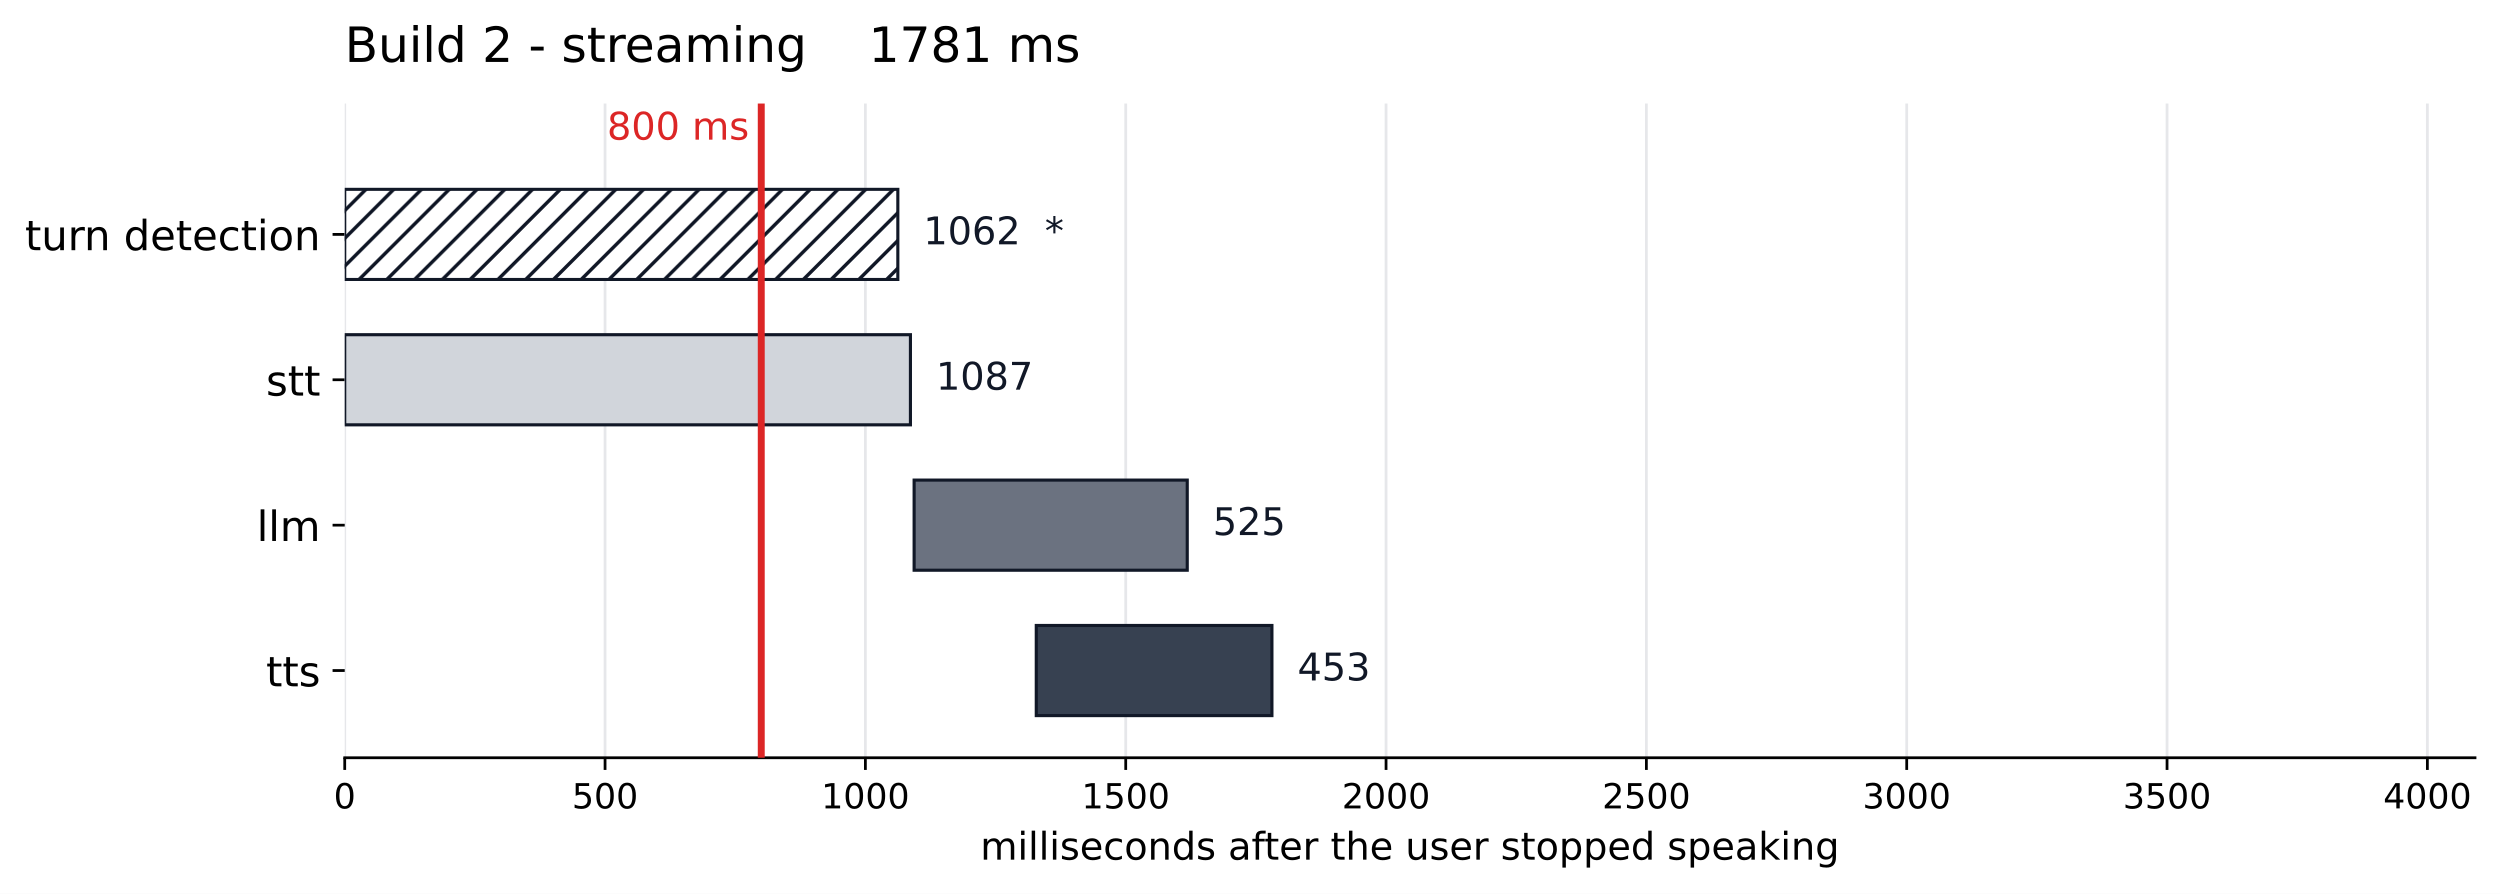
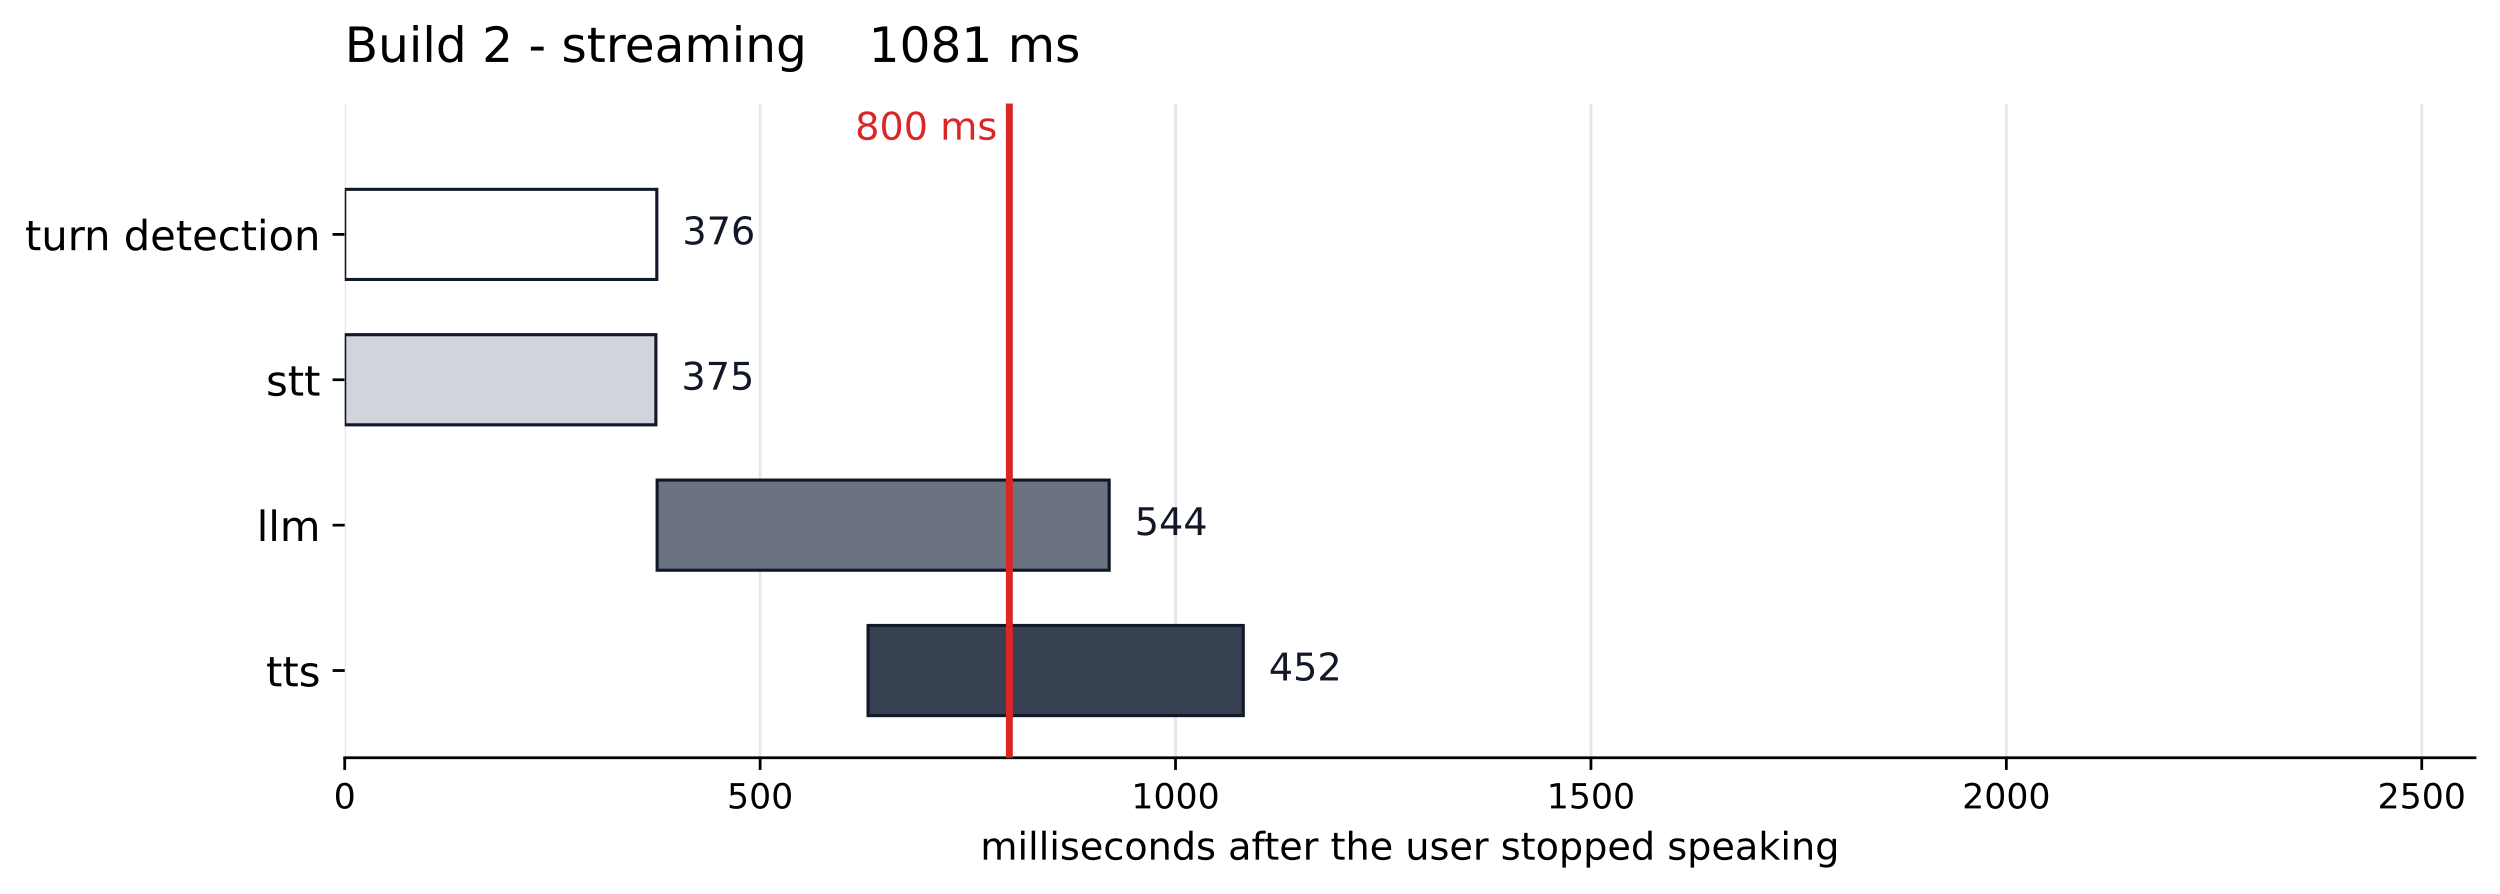
<svg xmlns="http://www.w3.org/2000/svg" xmlns:xlink="http://www.w3.org/1999/xlink" width="720.325pt" height="257.535pt" viewBox="0 0 720.325 257.535" version="1.1">
  <defs>
    <style type="text/css">*{stroke-linejoin: round; stroke-linecap: butt}</style>
  </defs>
  <g id="figure_1">
    <g id="patch_1">
      <path d="M 0 257.535  L 720.325 257.535  L 720.325 -0  L 0 -0  z " style="fill: #ffffff" />
    </g>
    <g id="axes_1">
      <g id="patch_2">
        <path d="M 99.325 218.334  L 713.125 218.334  L 713.125 29.838  L 99.325 29.838  z " style="fill: #ffffff" />
      </g>
      <g id="matplotlib.axis_1">
        <g id="xtick_1">
          <g id="line2d_1">
-             <path d="M 99.325 218.334  L 99.325 29.838  " clip-path="url(#p9b955d3e22)" style="fill: none; stroke: #9ca3af; stroke-opacity: 0.25; stroke-width: 0.8; stroke-linecap: square" />
+             <path d="M 99.325 218.334  L 99.325 29.838  " clip-path="url(#p9d79471463)" style="fill: none; stroke: #9ca3af; stroke-opacity: 0.25; stroke-width: 0.8; stroke-linecap: square" />
          </g>
          <g id="line2d_2">
            <defs>
-               <path id="m40113428d3" d="M 0 0  L 0 3.5  " style="stroke: #000000; stroke-width: 0.8" />
+               <path id="m41232833a5" d="M 0 0  L 0 3.5  " style="stroke: #000000; stroke-width: 0.8" />
            </defs>
            <g>
-               <use xlink:href="#m40113428d3" x="99.325" y="218.334" style="stroke: #000000; stroke-width: 0.8" />
+               <use xlink:href="#m41232833a5" x="99.325" y="218.334" style="stroke: #000000; stroke-width: 0.8" />
            </g>
          </g>
          <g id="text_1">
            <g transform="translate(96.14375 232.9315) scale(0.1 -0.1)">
              <defs>
                <path id="DejaVuSans-13" d="M 2034 4250  Q 1547 4250 1301 3770  Q 1056 3291 1056 2328  Q 1056 1369 1301 889  Q 1547 409 2034 409  Q 2525 409 2770 889  Q 3016 1369 3016 2328  Q 3016 3291 2770 3770  Q 2525 4250 2034 4250  z M 2034 4750  Q 2819 4750 3233 4129  Q 3647 3509 3647 2328  Q 3647 1150 3233 529  Q 2819 -91 2034 -91  Q 1250 -91 836 529  Q 422 1150 422 2328  Q 422 3509 836 4129  Q 1250 4750 2034 4750  z " transform="scale(0.015625)" />
              </defs>
              <use xlink:href="#DejaVuSans-13" />
            </g>
          </g>
        </g>
        <g id="xtick_2">
          <g id="line2d_3">
-             <path d="M 174.334 218.334  L 174.334 29.838  " clip-path="url(#p9b955d3e22)" style="fill: none; stroke: #9ca3af; stroke-opacity: 0.25; stroke-width: 0.8; stroke-linecap: square" />
+             <path d="M 219.016 218.334  L 219.016 29.838  " clip-path="url(#p9d79471463)" style="fill: none; stroke: #9ca3af; stroke-opacity: 0.25; stroke-width: 0.8; stroke-linecap: square" />
          </g>
          <g id="line2d_4">
            <g>
-               <use xlink:href="#m40113428d3" x="174.334" y="218.334" style="stroke: #000000; stroke-width: 0.8" />
+               <use xlink:href="#m41232833a5" x="219.016" y="218.334" style="stroke: #000000; stroke-width: 0.8" />
            </g>
          </g>
          <g id="text_2">
-             <g transform="translate(164.7906 232.9315) scale(0.1 -0.1)">
+             <g transform="translate(209.472 232.9315) scale(0.1 -0.1)">
              <defs>
                <path id="DejaVuSans-18" d="M 691 4666  L 3169 4666  L 3169 4134  L 1269 4134  L 1269 2991  Q 1406 3038 1543 3061  Q 1681 3084 1819 3084  Q 2600 3084 3056 2656  Q 3513 2228 3513 1497  Q 3513 744 3044 326  Q 2575 -91 1722 -91  Q 1428 -91 1123 -41  Q 819 9 494 109  L 494 744  Q 775 591 1075 516  Q 1375 441 1709 441  Q 2250 441 2565 725  Q 2881 1009 2881 1497  Q 2881 1984 2565 2268  Q 2250 2553 1709 2553  Q 1456 2553 1204 2497  Q 953 2441 691 2322  L 691 4666  z " transform="scale(0.015625)" />
              </defs>
              <use xlink:href="#DejaVuSans-18" />
              <use xlink:href="#DejaVuSans-13" transform="translate(63.625 0)" />
              <use xlink:href="#DejaVuSans-13" transform="translate(127.25 0)" />
            </g>
          </g>
        </g>
        <g id="xtick_3">
          <g id="line2d_5">
-             <path d="M 249.344 218.334  L 249.344 29.838  " clip-path="url(#p9b955d3e22)" style="fill: none; stroke: #9ca3af; stroke-opacity: 0.25; stroke-width: 0.8; stroke-linecap: square" />
+             <path d="M 338.706 218.334  L 338.706 29.838  " clip-path="url(#p9d79471463)" style="fill: none; stroke: #9ca3af; stroke-opacity: 0.25; stroke-width: 0.8; stroke-linecap: square" />
          </g>
          <g id="line2d_6">
            <g>
-               <use xlink:href="#m40113428d3" x="249.344" y="218.334" style="stroke: #000000; stroke-width: 0.8" />
+               <use xlink:href="#m41232833a5" x="338.706" y="218.334" style="stroke: #000000; stroke-width: 0.8" />
            </g>
          </g>
          <g id="text_3">
-             <g transform="translate(236.6186 232.9315) scale(0.1 -0.1)">
+             <g transform="translate(325.9815 232.9315) scale(0.1 -0.1)">
              <defs>
                <path id="DejaVuSans-14" d="M 794 531  L 1825 531  L 1825 4091  L 703 3866  L 703 4441  L 1819 4666  L 2450 4666  L 2450 531  L 3481 531  L 3481 0  L 794 0  L 794 531  z " transform="scale(0.015625)" />
              </defs>
              <use xlink:href="#DejaVuSans-14" />
              <use xlink:href="#DejaVuSans-13" transform="translate(63.625 0)" />
              <use xlink:href="#DejaVuSans-13" transform="translate(127.25 0)" />
              <use xlink:href="#DejaVuSans-13" transform="translate(190.875 0)" />
            </g>
          </g>
        </g>
        <g id="xtick_4">
          <g id="line2d_7">
-             <path d="M 324.353 218.334  L 324.353 29.838  " clip-path="url(#p9b955d3e22)" style="fill: none; stroke: #9ca3af; stroke-opacity: 0.25; stroke-width: 0.8; stroke-linecap: square" />
+             <path d="M 458.397 218.334  L 458.397 29.838  " clip-path="url(#p9d79471463)" style="fill: none; stroke: #9ca3af; stroke-opacity: 0.25; stroke-width: 0.8; stroke-linecap: square" />
          </g>
          <g id="line2d_8">
            <g>
-               <use xlink:href="#m40113428d3" x="324.353" y="218.334" style="stroke: #000000; stroke-width: 0.8" />
+               <use xlink:href="#m41232833a5" x="458.397" y="218.334" style="stroke: #000000; stroke-width: 0.8" />
            </g>
          </g>
          <g id="text_4">
-             <g transform="translate(311.628 232.9315) scale(0.1 -0.1)">
+             <g transform="translate(445.6722 232.9315) scale(0.1 -0.1)">
              <use xlink:href="#DejaVuSans-14" />
              <use xlink:href="#DejaVuSans-18" transform="translate(63.625 0)" />
              <use xlink:href="#DejaVuSans-13" transform="translate(127.25 0)" />
              <use xlink:href="#DejaVuSans-13" transform="translate(190.875 0)" />
            </g>
          </g>
        </g>
        <g id="xtick_5">
          <g id="line2d_9">
-             <path d="M 399.362 218.334  L 399.362 29.838  " clip-path="url(#p9b955d3e22)" style="fill: none; stroke: #9ca3af; stroke-opacity: 0.25; stroke-width: 0.8; stroke-linecap: square" />
+             <path d="M 578.088 218.334  L 578.088 29.838  " clip-path="url(#p9d79471463)" style="fill: none; stroke: #9ca3af; stroke-opacity: 0.25; stroke-width: 0.8; stroke-linecap: square" />
          </g>
          <g id="line2d_10">
            <g>
-               <use xlink:href="#m40113428d3" x="399.362" y="218.334" style="stroke: #000000; stroke-width: 0.8" />
+               <use xlink:href="#m41232833a5" x="578.088" y="218.334" style="stroke: #000000; stroke-width: 0.8" />
            </g>
          </g>
          <g id="text_5">
-             <g transform="translate(386.6373 232.9315) scale(0.1 -0.1)">
+             <g transform="translate(565.3629 232.9315) scale(0.1 -0.1)">
              <defs>
                <path id="DejaVuSans-15" d="M 1228 531  L 3431 531  L 3431 0  L 469 0  L 469 531  Q 828 903 1448 1529  Q 2069 2156 2228 2338  Q 2531 2678 2651 2914  Q 2772 3150 2772 3378  Q 2772 3750 2511 3984  Q 2250 4219 1831 4219  Q 1534 4219 1204 4116  Q 875 4013 500 3803  L 500 4441  Q 881 4594 1212 4672  Q 1544 4750 1819 4750  Q 2544 4750 2975 4387  Q 3406 4025 3406 3419  Q 3406 3131 3298 2873  Q 3191 2616 2906 2266  Q 2828 2175 2409 1742  Q 1991 1309 1228 531  z " transform="scale(0.015625)" />
              </defs>
              <use xlink:href="#DejaVuSans-15" />
              <use xlink:href="#DejaVuSans-13" transform="translate(63.625 0)" />
              <use xlink:href="#DejaVuSans-13" transform="translate(127.25 0)" />
              <use xlink:href="#DejaVuSans-13" transform="translate(190.875 0)" />
            </g>
          </g>
        </g>
        <g id="xtick_6">
          <g id="line2d_11">
-             <path d="M 474.372 218.334  L 474.372 29.838  " clip-path="url(#p9b955d3e22)" style="fill: none; stroke: #9ca3af; stroke-opacity: 0.25; stroke-width: 0.8; stroke-linecap: square" />
+             <path d="M 697.779 218.334  L 697.779 29.838  " clip-path="url(#p9d79471463)" style="fill: none; stroke: #9ca3af; stroke-opacity: 0.25; stroke-width: 0.8; stroke-linecap: square" />
          </g>
          <g id="line2d_12">
            <g>
-               <use xlink:href="#m40113428d3" x="474.372" y="218.334" style="stroke: #000000; stroke-width: 0.8" />
+               <use xlink:href="#m41232833a5" x="697.779" y="218.334" style="stroke: #000000; stroke-width: 0.8" />
            </g>
          </g>
          <g id="text_6">
-             <g transform="translate(461.6466 232.9315) scale(0.1 -0.1)">
+             <g transform="translate(685.0536 232.9315) scale(0.1 -0.1)">
              <use xlink:href="#DejaVuSans-15" />
              <use xlink:href="#DejaVuSans-18" transform="translate(63.625 0)" />
              <use xlink:href="#DejaVuSans-13" transform="translate(127.25 0)" />
              <use xlink:href="#DejaVuSans-13" transform="translate(190.875 0)" />
            </g>
          </g>
        </g>
-         <g id="xtick_7">
-           <g id="line2d_13">
-             <path d="M 549.381 218.334  L 549.381 29.838  " clip-path="url(#p9b955d3e22)" style="fill: none; stroke: #9ca3af; stroke-opacity: 0.25; stroke-width: 0.8; stroke-linecap: square" />
-           </g>
-           <g id="line2d_14">
-             <g>
-               <use xlink:href="#m40113428d3" x="549.381" y="218.334" style="stroke: #000000; stroke-width: 0.8" />
-             </g>
-           </g>
-           <g id="text_7">
-             <g transform="translate(536.6559 232.9315) scale(0.1 -0.1)">
-               <defs>
-                 <path id="DejaVuSans-16" d="M 2597 2516  Q 3050 2419 3304 2112  Q 3559 1806 3559 1356  Q 3559 666 3084 287  Q 2609 -91 1734 -91  Q 1441 -91 1130 -33  Q 819 25 488 141  L 488 750  Q 750 597 1062 519  Q 1375 441 1716 441  Q 2309 441 2620 675  Q 2931 909 2931 1356  Q 2931 1769 2642 2001  Q 2353 2234 1838 2234  L 1294 2234  L 1294 2753  L 1863 2753  Q 2328 2753 2575 2939  Q 2822 3125 2822 3475  Q 2822 3834 2567 4026  Q 2313 4219 1838 4219  Q 1578 4219 1281 4162  Q 984 4106 628 3988  L 628 4550  Q 988 4650 1302 4700  Q 1616 4750 1894 4750  Q 2613 4750 3031 4423  Q 3450 4097 3450 3541  Q 3450 3153 3228 2886  Q 3006 2619 2597 2516  z " transform="scale(0.015625)" />
-               </defs>
-               <use xlink:href="#DejaVuSans-16" />
-               <use xlink:href="#DejaVuSans-13" transform="translate(63.625 0)" />
-               <use xlink:href="#DejaVuSans-13" transform="translate(127.25 0)" />
-               <use xlink:href="#DejaVuSans-13" transform="translate(190.875 0)" />
-             </g>
-           </g>
-         </g>
-         <g id="xtick_8">
-           <g id="line2d_15">
-             <path d="M 624.39 218.334  L 624.39 29.838  " clip-path="url(#p9b955d3e22)" style="fill: none; stroke: #9ca3af; stroke-opacity: 0.25; stroke-width: 0.8; stroke-linecap: square" />
-           </g>
-           <g id="line2d_16">
-             <g>
-               <use xlink:href="#m40113428d3" x="624.39" y="218.334" style="stroke: #000000; stroke-width: 0.8" />
-             </g>
-           </g>
-           <g id="text_8">
-             <g transform="translate(611.6653 232.9315) scale(0.1 -0.1)">
-               <use xlink:href="#DejaVuSans-16" />
-               <use xlink:href="#DejaVuSans-18" transform="translate(63.625 0)" />
-               <use xlink:href="#DejaVuSans-13" transform="translate(127.25 0)" />
-               <use xlink:href="#DejaVuSans-13" transform="translate(190.875 0)" />
-             </g>
-           </g>
-         </g>
-         <g id="xtick_9">
-           <g id="line2d_17">
-             <path d="M 699.4 218.334  L 699.4 29.838  " clip-path="url(#p9b955d3e22)" style="fill: none; stroke: #9ca3af; stroke-opacity: 0.25; stroke-width: 0.8; stroke-linecap: square" />
-           </g>
-           <g id="line2d_18">
-             <g>
-               <use xlink:href="#m40113428d3" x="699.4" y="218.334" style="stroke: #000000; stroke-width: 0.8" />
-             </g>
-           </g>
-           <g id="text_9">
-             <g transform="translate(686.6746 232.9315) scale(0.1 -0.1)">
-               <defs>
-                 <path id="DejaVuSans-17" d="M 2419 4116  L 825 1625  L 2419 1625  L 2419 4116  z M 2253 4666  L 3047 4666  L 3047 1625  L 3713 1625  L 3713 1100  L 3047 1100  L 3047 0  L 2419 0  L 2419 1100  L 313 1100  L 313 1709  L 2253 4666  z " transform="scale(0.015625)" />
-               </defs>
-               <use xlink:href="#DejaVuSans-17" />
-               <use xlink:href="#DejaVuSans-13" transform="translate(63.625 0)" />
-               <use xlink:href="#DejaVuSans-13" transform="translate(127.25 0)" />
-               <use xlink:href="#DejaVuSans-13" transform="translate(190.875 0)" />
-             </g>
-           </g>
-         </g>
-         <g id="text_10">
+         <g id="text_7">
          <g transform="translate(282.4535 247.6921) scale(0.11 -0.11)">
            <defs>
              <path id="DejaVuSans-50" d="M 3328 2828  Q 3544 3216 3844 3400  Q 4144 3584 4550 3584  Q 5097 3584 5394 3201  Q 5691 2819 5691 2113  L 5691 0  L 5113 0  L 5113 2094  Q 5113 2597 4934 2840  Q 4756 3084 4391 3084  Q 3944 3084 3684 2787  Q 3425 2491 3425 1978  L 3425 0  L 2847 0  L 2847 2094  Q 2847 2600 2669 2842  Q 2491 3084 2119 3084  Q 1678 3084 1418 2786  Q 1159 2488 1159 1978  L 1159 0  L 581 0  L 581 3500  L 1159 3500  L 1159 2956  Q 1356 3278 1631 3431  Q 1906 3584 2284 3584  Q 2666 3584 2933 3390  Q 3200 3197 3328 2828  z " transform="scale(0.015625)" />
              <path id="DejaVuSans-4c" d="M 603 3500  L 1178 3500  L 1178 0  L 603 0  L 603 3500  z M 603 4863  L 1178 4863  L 1178 4134  L 603 4134  L 603 4863  z " transform="scale(0.015625)" />
              <path id="DejaVuSans-4f" d="M 603 4863  L 1178 4863  L 1178 0  L 603 0  L 603 4863  z " transform="scale(0.015625)" />
              <path id="DejaVuSans-56" d="M 2834 3397  L 2834 2853  Q 2591 2978 2328 3040  Q 2066 3103 1784 3103  Q 1356 3103 1142 2972  Q 928 2841 928 2578  Q 928 2378 1081 2264  Q 1234 2150 1697 2047  L 1894 2003  Q 2506 1872 2764 1633  Q 3022 1394 3022 966  Q 3022 478 2636 193  Q 2250 -91 1575 -91  Q 1294 -91 989 -36  Q 684 19 347 128  L 347 722  Q 666 556 975 473  Q 1284 391 1588 391  Q 1994 391 2212 530  Q 2431 669 2431 922  Q 2431 1156 2273 1281  Q 2116 1406 1581 1522  L 1381 1569  Q 847 1681 609 1914  Q 372 2147 372 2553  Q 372 3047 722 3315  Q 1072 3584 1716 3584  Q 2034 3584 2315 3537  Q 2597 3491 2834 3397  z " transform="scale(0.015625)" />
              <path id="DejaVuSans-48" d="M 3597 1894  L 3597 1613  L 953 1613  Q 991 1019 1311 708  Q 1631 397 2203 397  Q 2534 397 2845 478  Q 3156 559 3463 722  L 3463 178  Q 3153 47 2828 -22  Q 2503 -91 2169 -91  Q 1331 -91 842 396  Q 353 884 353 1716  Q 353 2575 817 3079  Q 1281 3584 2069 3584  Q 2775 3584 3186 3129  Q 3597 2675 3597 1894  z M 3022 2063  Q 3016 2534 2758 2815  Q 2500 3097 2075 3097  Q 1594 3097 1305 2825  Q 1016 2553 972 2059  L 3022 2063  z " transform="scale(0.015625)" />
              <path id="DejaVuSans-46" d="M 3122 3366  L 3122 2828  Q 2878 2963 2633 3030  Q 2388 3097 2138 3097  Q 1578 3097 1268 2742  Q 959 2388 959 1747  Q 959 1106 1268 751  Q 1578 397 2138 397  Q 2388 397 2633 464  Q 2878 531 3122 666  L 3122 134  Q 2881 22 2623 -34  Q 2366 -91 2075 -91  Q 1284 -91 818 406  Q 353 903 353 1747  Q 353 2603 823 3093  Q 1294 3584 2113 3584  Q 2378 3584 2631 3529  Q 2884 3475 3122 3366  z " transform="scale(0.015625)" />
              <path id="DejaVuSans-52" d="M 1959 3097  Q 1497 3097 1228 2736  Q 959 2375 959 1747  Q 959 1119 1226 758  Q 1494 397 1959 397  Q 2419 397 2687 759  Q 2956 1122 2956 1747  Q 2956 2369 2687 2733  Q 2419 3097 1959 3097  z M 1959 3584  Q 2709 3584 3137 3096  Q 3566 2609 3566 1747  Q 3566 888 3137 398  Q 2709 -91 1959 -91  Q 1206 -91 779 398  Q 353 888 353 1747  Q 353 2609 779 3096  Q 1206 3584 1959 3584  z " transform="scale(0.015625)" />
              <path id="DejaVuSans-51" d="M 3513 2113  L 3513 0  L 2938 0  L 2938 2094  Q 2938 2591 2744 2837  Q 2550 3084 2163 3084  Q 1697 3084 1428 2787  Q 1159 2491 1159 1978  L 1159 0  L 581 0  L 581 3500  L 1159 3500  L 1159 2956  Q 1366 3272 1645 3428  Q 1925 3584 2291 3584  Q 2894 3584 3203 3211  Q 3513 2838 3513 2113  z " transform="scale(0.015625)" />
              <path id="DejaVuSans-47" d="M 2906 2969  L 2906 4863  L 3481 4863  L 3481 0  L 2906 0  L 2906 525  Q 2725 213 2448 61  Q 2172 -91 1784 -91  Q 1150 -91 751 415  Q 353 922 353 1747  Q 353 2572 751 3078  Q 1150 3584 1784 3584  Q 2172 3584 2448 3432  Q 2725 3281 2906 2969  z M 947 1747  Q 947 1113 1208 752  Q 1469 391 1925 391  Q 2381 391 2643 752  Q 2906 1113 2906 1747  Q 2906 2381 2643 2742  Q 2381 3103 1925 3103  Q 1469 3103 1208 2742  Q 947 2381 947 1747  z " transform="scale(0.015625)" />
              <path id="DejaVuSans-3" transform="scale(0.015625)" />
              <path id="DejaVuSans-44" d="M 2194 1759  Q 1497 1759 1228 1600  Q 959 1441 959 1056  Q 959 750 1161 570  Q 1363 391 1709 391  Q 2188 391 2477 730  Q 2766 1069 2766 1631  L 2766 1759  L 2194 1759  z M 3341 1997  L 3341 0  L 2766 0  L 2766 531  Q 2569 213 2275 61  Q 1981 -91 1556 -91  Q 1019 -91 701 211  Q 384 513 384 1019  Q 384 1609 779 1909  Q 1175 2209 1959 2209  L 2766 2209  L 2766 2266  Q 2766 2663 2505 2880  Q 2244 3097 1772 3097  Q 1472 3097 1187 3025  Q 903 2953 641 2809  L 641 3341  Q 956 3463 1253 3523  Q 1550 3584 1831 3584  Q 2591 3584 2966 3190  Q 3341 2797 3341 1997  z " transform="scale(0.015625)" />
              <path id="DejaVuSans-49" d="M 2375 4863  L 2375 4384  L 1825 4384  Q 1516 4384 1395 4259  Q 1275 4134 1275 3809  L 1275 3500  L 2222 3500  L 2222 3053  L 1275 3053  L 1275 0  L 697 0  L 697 3053  L 147 3053  L 147 3500  L 697 3500  L 697 3744  Q 697 4328 969 4595  Q 1241 4863 1831 4863  L 2375 4863  z " transform="scale(0.015625)" />
              <path id="DejaVuSans-57" d="M 1172 4494  L 1172 3500  L 2356 3500  L 2356 3053  L 1172 3053  L 1172 1153  Q 1172 725 1289 603  Q 1406 481 1766 481  L 2356 481  L 2356 0  L 1766 0  Q 1100 0 847 248  Q 594 497 594 1153  L 594 3053  L 172 3053  L 172 3500  L 594 3500  L 594 4494  L 1172 4494  z " transform="scale(0.015625)" />
              <path id="DejaVuSans-55" d="M 2631 2963  Q 2534 3019 2420 3045  Q 2306 3072 2169 3072  Q 1681 3072 1420 2755  Q 1159 2438 1159 1844  L 1159 0  L 581 0  L 581 3500  L 1159 3500  L 1159 2956  Q 1341 3275 1631 3429  Q 1922 3584 2338 3584  Q 2397 3584 2469 3576  Q 2541 3569 2628 3553  L 2631 2963  z " transform="scale(0.015625)" />
              <path id="DejaVuSans-4b" d="M 3513 2113  L 3513 0  L 2938 0  L 2938 2094  Q 2938 2591 2744 2837  Q 2550 3084 2163 3084  Q 1697 3084 1428 2787  Q 1159 2491 1159 1978  L 1159 0  L 581 0  L 581 4863  L 1159 4863  L 1159 2956  Q 1366 3272 1645 3428  Q 1925 3584 2291 3584  Q 2894 3584 3203 3211  Q 3513 2838 3513 2113  z " transform="scale(0.015625)" />
              <path id="DejaVuSans-58" d="M 544 1381  L 544 3500  L 1119 3500  L 1119 1403  Q 1119 906 1312 657  Q 1506 409 1894 409  Q 2359 409 2629 706  Q 2900 1003 2900 1516  L 2900 3500  L 3475 3500  L 3475 0  L 2900 0  L 2900 538  Q 2691 219 2414 64  Q 2138 -91 1772 -91  Q 1169 -91 856 284  Q 544 659 544 1381  z M 1991 3584  L 1991 3584  z " transform="scale(0.015625)" />
              <path id="DejaVuSans-53" d="M 1159 525  L 1159 -1331  L 581 -1331  L 581 3500  L 1159 3500  L 1159 2969  Q 1341 3281 1617 3432  Q 1894 3584 2278 3584  Q 2916 3584 3314 3078  Q 3713 2572 3713 1747  Q 3713 922 3314 415  Q 2916 -91 2278 -91  Q 1894 -91 1617 61  Q 1341 213 1159 525  z M 3116 1747  Q 3116 2381 2855 2742  Q 2594 3103 2138 3103  Q 1681 3103 1420 2742  Q 1159 2381 1159 1747  Q 1159 1113 1420 752  Q 1681 391 2138 391  Q 2594 391 2855 752  Q 3116 1113 3116 1747  z " transform="scale(0.015625)" />
              <path id="DejaVuSans-4e" d="M 581 4863  L 1159 4863  L 1159 1991  L 2875 3500  L 3609 3500  L 1753 1863  L 3688 0  L 2938 0  L 1159 1709  L 1159 0  L 581 0  L 581 4863  z " transform="scale(0.015625)" />
              <path id="DejaVuSans-4a" d="M 2906 1791  Q 2906 2416 2648 2759  Q 2391 3103 1925 3103  Q 1463 3103 1205 2759  Q 947 2416 947 1791  Q 947 1169 1205 825  Q 1463 481 1925 481  Q 2391 481 2648 825  Q 2906 1169 2906 1791  z M 3481 434  Q 3481 -459 3084 -895  Q 2688 -1331 1869 -1331  Q 1566 -1331 1297 -1286  Q 1028 -1241 775 -1147  L 775 -588  Q 1028 -725 1275 -790  Q 1522 -856 1778 -856  Q 2344 -856 2625 -561  Q 2906 -266 2906 331  L 2906 616  Q 2728 306 2450 153  Q 2172 0 1784 0  Q 1141 0 747 490  Q 353 981 353 1791  Q 353 2603 747 3093  Q 1141 3584 1784 3584  Q 2172 3584 2450 3431  Q 2728 3278 2906 2969  L 2906 3500  L 3481 3500  L 3481 434  z " transform="scale(0.015625)" />
            </defs>
            <use xlink:href="#DejaVuSans-50" />
            <use xlink:href="#DejaVuSans-4c" transform="translate(97.40625 0)" />
            <use xlink:href="#DejaVuSans-4f" transform="translate(125.1875 0)" />
            <use xlink:href="#DejaVuSans-4f" transform="translate(152.9688 0)" />
            <use xlink:href="#DejaVuSans-4c" transform="translate(180.75 0)" />
            <use xlink:href="#DejaVuSans-56" transform="translate(208.5312 0)" />
            <use xlink:href="#DejaVuSans-48" transform="translate(260.625 0)" />
            <use xlink:href="#DejaVuSans-46" transform="translate(322.1562 0)" />
            <use xlink:href="#DejaVuSans-52" transform="translate(377.1406 0)" />
            <use xlink:href="#DejaVuSans-51" transform="translate(438.3281 0)" />
            <use xlink:href="#DejaVuSans-47" transform="translate(501.7031 0)" />
            <use xlink:href="#DejaVuSans-56" transform="translate(565.1875 0)" />
            <use xlink:href="#DejaVuSans-3" transform="translate(617.2812 0)" />
            <use xlink:href="#DejaVuSans-44" transform="translate(649.0625 0)" />
            <use xlink:href="#DejaVuSans-49" transform="translate(710.3438 0)" />
            <use xlink:href="#DejaVuSans-57" transform="translate(743.7969 0)" />
            <use xlink:href="#DejaVuSans-48" transform="translate(783 0)" />
            <use xlink:href="#DejaVuSans-55" transform="translate(844.5312 0)" />
            <use xlink:href="#DejaVuSans-3" transform="translate(885.6406 0)" />
            <use xlink:href="#DejaVuSans-57" transform="translate(917.4219 0)" />
            <use xlink:href="#DejaVuSans-4b" transform="translate(956.625 0)" />
            <use xlink:href="#DejaVuSans-48" transform="translate(1020 0)" />
            <use xlink:href="#DejaVuSans-3" transform="translate(1081.531 0)" />
            <use xlink:href="#DejaVuSans-58" transform="translate(1113.312 0)" />
            <use xlink:href="#DejaVuSans-56" transform="translate(1176.688 0)" />
            <use xlink:href="#DejaVuSans-48" transform="translate(1228.781 0)" />
            <use xlink:href="#DejaVuSans-55" transform="translate(1290.312 0)" />
            <use xlink:href="#DejaVuSans-3" transform="translate(1331.422 0)" />
            <use xlink:href="#DejaVuSans-56" transform="translate(1363.203 0)" />
            <use xlink:href="#DejaVuSans-57" transform="translate(1415.297 0)" />
            <use xlink:href="#DejaVuSans-52" transform="translate(1454.5 0)" />
            <use xlink:href="#DejaVuSans-53" transform="translate(1515.688 0)" />
            <use xlink:href="#DejaVuSans-53" transform="translate(1579.172 0)" />
            <use xlink:href="#DejaVuSans-48" transform="translate(1642.656 0)" />
            <use xlink:href="#DejaVuSans-47" transform="translate(1704.188 0)" />
            <use xlink:href="#DejaVuSans-3" transform="translate(1767.672 0)" />
            <use xlink:href="#DejaVuSans-56" transform="translate(1799.453 0)" />
            <use xlink:href="#DejaVuSans-53" transform="translate(1851.547 0)" />
            <use xlink:href="#DejaVuSans-48" transform="translate(1915.031 0)" />
            <use xlink:href="#DejaVuSans-44" transform="translate(1976.562 0)" />
            <use xlink:href="#DejaVuSans-4e" transform="translate(2037.844 0)" />
            <use xlink:href="#DejaVuSans-4c" transform="translate(2095.75 0)" />
            <use xlink:href="#DejaVuSans-51" transform="translate(2123.531 0)" />
            <use xlink:href="#DejaVuSans-4a" transform="translate(2186.906 0)" />
          </g>
        </g>
      </g>
      <g id="matplotlib.axis_2">
        <g id="ytick_1">
-           <g id="line2d_19">
+           <g id="line2d_13">
            <defs>
-               <path id="m117c8752a7" d="M 0 0  L -3.5 0  " style="stroke: #000000; stroke-width: 0.8" />
+               <path id="md5157a8c6d" d="M 0 0  L -3.5 0  " style="stroke: #000000; stroke-width: 0.8" />
            </defs>
            <g>
-               <use xlink:href="#m117c8752a7" x="99.325" y="67.537" style="stroke: #000000; stroke-width: 0.8" />
-             </g>
-           </g>
-           <g id="text_11">
+               <use xlink:href="#md5157a8c6d" x="99.325" y="67.537" style="stroke: #000000; stroke-width: 0.8" />
+             </g>
+           </g>
+           <g id="text_8">
            <g transform="translate(7.2 72.09607) scale(0.12 -0.12)">
              <use xlink:href="#DejaVuSans-57" />
              <use xlink:href="#DejaVuSans-58" transform="translate(39.20312 0)" />
              <use xlink:href="#DejaVuSans-55" transform="translate(102.5781 0)" />
              <use xlink:href="#DejaVuSans-51" transform="translate(141.9375 0)" />
              <use xlink:href="#DejaVuSans-3" transform="translate(205.3125 0)" />
              <use xlink:href="#DejaVuSans-47" transform="translate(237.0938 0)" />
              <use xlink:href="#DejaVuSans-48" transform="translate(300.5781 0)" />
              <use xlink:href="#DejaVuSans-57" transform="translate(362.1094 0)" />
              <use xlink:href="#DejaVuSans-48" transform="translate(401.3125 0)" />
              <use xlink:href="#DejaVuSans-46" transform="translate(462.8438 0)" />
              <use xlink:href="#DejaVuSans-57" transform="translate(517.8281 0)" />
              <use xlink:href="#DejaVuSans-4c" transform="translate(557.0312 0)" />
              <use xlink:href="#DejaVuSans-52" transform="translate(584.8125 0)" />
              <use xlink:href="#DejaVuSans-51" transform="translate(646 0)" />
            </g>
          </g>
        </g>
        <g id="ytick_2">
-           <g id="line2d_20">
-             <g>
-               <use xlink:href="#m117c8752a7" x="99.325" y="109.425" style="stroke: #000000; stroke-width: 0.8" />
-             </g>
-           </g>
-           <g id="text_12">
+           <g id="line2d_14">
+             <g>
+               <use xlink:href="#md5157a8c6d" x="99.325" y="109.425" style="stroke: #000000; stroke-width: 0.8" />
+             </g>
+           </g>
+           <g id="text_9">
            <g transform="translate(76.665 113.9836) scale(0.12 -0.12)">
              <use xlink:href="#DejaVuSans-56" />
              <use xlink:href="#DejaVuSans-57" transform="translate(52.09375 0)" />
              <use xlink:href="#DejaVuSans-57" transform="translate(91.29688 0)" />
            </g>
          </g>
        </g>
        <g id="ytick_3">
-           <g id="line2d_21">
-             <g>
-               <use xlink:href="#m117c8752a7" x="99.325" y="151.313" style="stroke: #000000; stroke-width: 0.8" />
-             </g>
-           </g>
-           <g id="text_13">
+           <g id="line2d_15">
+             <g>
+               <use xlink:href="#md5157a8c6d" x="99.325" y="151.313" style="stroke: #000000; stroke-width: 0.8" />
+             </g>
+           </g>
+           <g id="text_10">
            <g transform="translate(73.96875 155.8721) scale(0.12 -0.12)">
              <use xlink:href="#DejaVuSans-4f" />
              <use xlink:href="#DejaVuSans-4f" transform="translate(27.78125 0)" />
              <use xlink:href="#DejaVuSans-50" transform="translate(55.5625 0)" />
            </g>
          </g>
        </g>
        <g id="ytick_4">
-           <g id="line2d_22">
-             <g>
-               <use xlink:href="#m117c8752a7" x="99.325" y="193.201" style="stroke: #000000; stroke-width: 0.8" />
-             </g>
-           </g>
-           <g id="text_14">
+           <g id="line2d_16">
+             <g>
+               <use xlink:href="#md5157a8c6d" x="99.325" y="193.201" style="stroke: #000000; stroke-width: 0.8" />
+             </g>
+           </g>
+           <g id="text_11">
            <g transform="translate(76.665 197.7596) scale(0.12 -0.12)">
              <use xlink:href="#DejaVuSans-57" />
              <use xlink:href="#DejaVuSans-57" transform="translate(39.20312 0)" />
              <use xlink:href="#DejaVuSans-56" transform="translate(78.40625 0)" />
            </g>
          </g>
        </g>
      </g>
      <g id="patch_3">
        <path d="M 99.325 218.334  L 713.125 218.334  " style="fill: none; stroke: #000000; stroke-width: 0.8; stroke-linejoin: miter; stroke-linecap: square" />
      </g>
      <g id="patch_4">
-         <path d="M 99.325 54.552  L 258.693 54.552  L 258.693 80.522  L 99.325 80.522  z " clip-path="url(#p9b955d3e22)" style="fill: url(#h54b0a61f93); stroke: #111827; stroke-width: 0.9; stroke-linejoin: miter" />
+         <path d="M 99.325 54.552  L 189.25 54.552  L 189.25 80.522  L 99.325 80.522  z " clip-path="url(#p9d79471463)" style="fill: #ffffff; stroke: #111827; stroke-width: 0.9; stroke-linejoin: miter" />
      </g>
      <g id="patch_5">
-         <path d="M 99.325 96.44  L 262.323 96.44  L 262.323 122.41  L 99.325 122.41  z " clip-path="url(#p9b955d3e22)" style="fill: #d1d5db; stroke: #111827; stroke-width: 0.9; stroke-linejoin: miter" />
+         <path d="M 99.325 96.44  L 188.976 96.44  L 188.976 122.41  L 99.325 122.41  z " clip-path="url(#p9d79471463)" style="fill: #d1d5db; stroke: #111827; stroke-width: 0.9; stroke-linejoin: miter" />
      </g>
      <g id="patch_6">
-         <path d="M 263.387 138.328  L 342.081 138.328  L 342.081 164.298  L 263.387 164.298  z " clip-path="url(#p9b955d3e22)" style="fill: #6b7280; stroke: #111827; stroke-width: 0.9; stroke-linejoin: miter" />
+         <path d="M 189.34 138.328  L 319.584 138.328  L 319.584 164.298  L 189.34 164.298  z " clip-path="url(#p9d79471463)" style="fill: #6b7280; stroke: #111827; stroke-width: 0.9; stroke-linejoin: miter" />
      </g>
      <g id="patch_7">
-         <path d="M 298.582 180.216  L 366.479 180.216  L 366.479 206.186  L 298.582 206.186  z " clip-path="url(#p9b955d3e22)" style="fill: #374151; stroke: #111827; stroke-width: 0.9; stroke-linejoin: miter" />
-       </g>
-       <g id="text_15">
+         <path d="M 250.113 180.216  L 358.215 180.216  L 358.215 206.186  L 250.113 206.186  z " clip-path="url(#p9d79471463)" style="fill: #374151; stroke: #111827; stroke-width: 0.9; stroke-linejoin: miter" />
+       </g>
+       <g id="text_12">
        <g transform="translate(99.325 17.83781) scale(0.14 -0.14)">
          <defs>
            <path id="DejaVuSans-25" d="M 1259 2228  L 1259 519  L 2272 519  Q 2781 519 3026 730  Q 3272 941 3272 1375  Q 3272 1813 3026 2020  Q 2781 2228 2272 2228  L 1259 2228  z M 1259 4147  L 1259 2741  L 2194 2741  Q 2656 2741 2882 2914  Q 3109 3088 3109 3444  Q 3109 3797 2882 3972  Q 2656 4147 2194 4147  L 1259 4147  z M 628 4666  L 2241 4666  Q 2963 4666 3353 4366  Q 3744 4066 3744 3513  Q 3744 3084 3544 2831  Q 3344 2578 2956 2516  Q 3422 2416 3680 2098  Q 3938 1781 3938 1306  Q 3938 681 3513 340  Q 3088 0 2303 0  L 628 0  L 628 4666  z " transform="scale(0.015625)" />
            <path id="DejaVuSans-10" d="M 313 2009  L 1997 2009  L 1997 1497  L 313 1497  L 313 2009  z " transform="scale(0.015625)" />
-             <path id="DejaVuSans-1a" d="M 525 4666  L 3525 4666  L 3525 4397  L 1831 0  L 1172 0  L 2766 4134  L 525 4134  L 525 4666  z " transform="scale(0.015625)" />
            <path id="DejaVuSans-1b" d="M 2034 2216  Q 1584 2216 1326 1975  Q 1069 1734 1069 1313  Q 1069 891 1326 650  Q 1584 409 2034 409  Q 2484 409 2743 651  Q 3003 894 3003 1313  Q 3003 1734 2745 1975  Q 2488 2216 2034 2216  z M 1403 2484  Q 997 2584 770 2862  Q 544 3141 544 3541  Q 544 4100 942 4425  Q 1341 4750 2034 4750  Q 2731 4750 3128 4425  Q 3525 4100 3525 3541  Q 3525 3141 3298 2862  Q 3072 2584 2669 2484  Q 3125 2378 3379 2068  Q 3634 1759 3634 1313  Q 3634 634 3220 271  Q 2806 -91 2034 -91  Q 1263 -91 848 271  Q 434 634 434 1313  Q 434 1759 690 2068  Q 947 2378 1403 2484  z M 1172 3481  Q 1172 3119 1398 2916  Q 1625 2713 2034 2713  Q 2441 2713 2670 2916  Q 2900 3119 2900 3481  Q 2900 3844 2670 4047  Q 2441 4250 2034 4250  Q 1625 4250 1398 4047  Q 1172 3844 1172 3481  z " transform="scale(0.015625)" />
          </defs>
          <use xlink:href="#DejaVuSans-25" />
          <use xlink:href="#DejaVuSans-58" transform="translate(68.60938 0)" />
          <use xlink:href="#DejaVuSans-4c" transform="translate(131.9844 0)" />
          <use xlink:href="#DejaVuSans-4f" transform="translate(159.7656 0)" />
          <use xlink:href="#DejaVuSans-47" transform="translate(187.5469 0)" />
          <use xlink:href="#DejaVuSans-3" transform="translate(251.0312 0)" />
          <use xlink:href="#DejaVuSans-15" transform="translate(282.8125 0)" />
          <use xlink:href="#DejaVuSans-3" transform="translate(346.4375 0)" />
          <use xlink:href="#DejaVuSans-10" transform="translate(378.2188 0)" />
          <use xlink:href="#DejaVuSans-3" transform="translate(414.2969 0)" />
          <use xlink:href="#DejaVuSans-56" transform="translate(446.0781 0)" />
          <use xlink:href="#DejaVuSans-57" transform="translate(498.1719 0)" />
          <use xlink:href="#DejaVuSans-55" transform="translate(537.375 0)" />
          <use xlink:href="#DejaVuSans-48" transform="translate(576.2812 0)" />
          <use xlink:href="#DejaVuSans-44" transform="translate(637.8125 0)" />
          <use xlink:href="#DejaVuSans-50" transform="translate(699.0938 0)" />
          <use xlink:href="#DejaVuSans-4c" transform="translate(796.5 0)" />
          <use xlink:href="#DejaVuSans-51" transform="translate(824.2812 0)" />
          <use xlink:href="#DejaVuSans-4a" transform="translate(887.6562 0)" />
          <use xlink:href="#DejaVuSans-3" transform="translate(951.1406 0)" />
          <use xlink:href="#DejaVuSans-3" transform="translate(982.9219 0)" />
          <use xlink:href="#DejaVuSans-3" transform="translate(1014.703 0)" />
          <use xlink:href="#DejaVuSans-3" transform="translate(1046.484 0)" />
          <use xlink:href="#DejaVuSans-14" transform="translate(1078.266 0)" />
-           <use xlink:href="#DejaVuSans-1a" transform="translate(1141.891 0)" />
+           <use xlink:href="#DejaVuSans-13" transform="translate(1141.891 0)" />
          <use xlink:href="#DejaVuSans-1b" transform="translate(1205.516 0)" />
          <use xlink:href="#DejaVuSans-14" transform="translate(1269.141 0)" />
          <use xlink:href="#DejaVuSans-3" transform="translate(1332.766 0)" />
          <use xlink:href="#DejaVuSans-50" transform="translate(1364.547 0)" />
          <use xlink:href="#DejaVuSans-56" transform="translate(1461.953 0)" />
        </g>
      </g>
+       <g id="text_13">
+         <g style="fill: #111827" transform="translate(196.6152 70.39443) scale(0.11 -0.11)">
+           <defs>
+             <path id="DejaVuSans-16" d="M 2597 2516  Q 3050 2419 3304 2112  Q 3559 1806 3559 1356  Q 3559 666 3084 287  Q 2609 -91 1734 -91  Q 1441 -91 1130 -33  Q 819 25 488 141  L 488 750  Q 750 597 1062 519  Q 1375 441 1716 441  Q 2309 441 2620 675  Q 2931 909 2931 1356  Q 2931 1769 2642 2001  Q 2353 2234 1838 2234  L 1294 2234  L 1294 2753  L 1863 2753  Q 2328 2753 2575 2939  Q 2822 3125 2822 3475  Q 2822 3834 2567 4026  Q 2313 4219 1838 4219  Q 1578 4219 1281 4162  Q 984 4106 628 3988  L 628 4550  Q 988 4650 1302 4700  Q 1616 4750 1894 4750  Q 2613 4750 3031 4423  Q 3450 4097 3450 3541  Q 3450 3153 3228 2886  Q 3006 2619 2597 2516  z " transform="scale(0.015625)" />
+             <path id="DejaVuSans-1a" d="M 525 4666  L 3525 4666  L 3525 4397  L 1831 0  L 1172 0  L 2766 4134  L 525 4134  L 525 4666  z " transform="scale(0.015625)" />
+             <path id="DejaVuSans-19" d="M 2113 2584  Q 1688 2584 1439 2293  Q 1191 2003 1191 1497  Q 1191 994 1439 701  Q 1688 409 2113 409  Q 2538 409 2786 701  Q 3034 994 3034 1497  Q 3034 2003 2786 2293  Q 2538 2584 2113 2584  z M 3366 4563  L 3366 3988  Q 3128 4100 2886 4159  Q 2644 4219 2406 4219  Q 1781 4219 1451 3797  Q 1122 3375 1075 2522  Q 1259 2794 1537 2939  Q 1816 3084 2150 3084  Q 2853 3084 3261 2657  Q 3669 2231 3669 1497  Q 3669 778 3244 343  Q 2819 -91 2113 -91  Q 1303 -91 875 529  Q 447 1150 447 2328  Q 447 3434 972 4092  Q 1497 4750 2381 4750  Q 2619 4750 2861 4703  Q 3103 4656 3366 4563  z " transform="scale(0.015625)" />
+           </defs>
+           <use xlink:href="#DejaVuSans-16" />
+           <use xlink:href="#DejaVuSans-1a" transform="translate(63.625 0)" />
+           <use xlink:href="#DejaVuSans-19" transform="translate(127.25 0)" />
+         </g>
+       </g>
+       <g id="text_14">
+         <g style="fill: #111827" transform="translate(196.3416 112.2824) scale(0.11 -0.11)">
+           <use xlink:href="#DejaVuSans-16" />
+           <use xlink:href="#DejaVuSans-1a" transform="translate(63.625 0)" />
+           <use xlink:href="#DejaVuSans-18" transform="translate(127.25 0)" />
+         </g>
+       </g>
+       <g id="text_15">
+         <g style="fill: #111827" transform="translate(326.9498 154.1704) scale(0.11 -0.11)">
+           <defs>
+             <path id="DejaVuSans-17" d="M 2419 4116  L 825 1625  L 2419 1625  L 2419 4116  z M 2253 4666  L 3047 4666  L 3047 1625  L 3713 1625  L 3713 1100  L 3047 1100  L 3047 0  L 2419 0  L 2419 1100  L 313 1100  L 313 1709  L 2253 4666  z " transform="scale(0.015625)" />
+           </defs>
+           <use xlink:href="#DejaVuSans-18" />
+           <use xlink:href="#DejaVuSans-17" transform="translate(63.625 0)" />
+           <use xlink:href="#DejaVuSans-17" transform="translate(127.25 0)" />
+         </g>
+       </g>
      <g id="text_16">
-         <g style="fill: #111827" transform="translate(266.0587 70.39443) scale(0.11 -0.11)">
-           <defs>
-             <path id="DejaVuSans-19" d="M 2113 2584  Q 1688 2584 1439 2293  Q 1191 2003 1191 1497  Q 1191 994 1439 701  Q 1688 409 2113 409  Q 2538 409 2786 701  Q 3034 994 3034 1497  Q 3034 2003 2786 2293  Q 2538 2584 2113 2584  z M 3366 4563  L 3366 3988  Q 3128 4100 2886 4159  Q 2644 4219 2406 4219  Q 1781 4219 1451 3797  Q 1122 3375 1075 2522  Q 1259 2794 1537 2939  Q 1816 3084 2150 3084  Q 2853 3084 3261 2657  Q 3669 2231 3669 1497  Q 3669 778 3244 343  Q 2819 -91 2113 -91  Q 1303 -91 875 529  Q 447 1150 447 2328  Q 447 3434 972 4092  Q 1497 4750 2381 4750  Q 2619 4750 2861 4703  Q 3103 4656 3366 4563  z " transform="scale(0.015625)" />
-             <path id="DejaVuSans-d" d="M 3009 3897  L 1888 3291  L 3009 2681  L 2828 2375  L 1778 3009  L 1778 1831  L 1422 1831  L 1422 3009  L 372 2375  L 191 2681  L 1313 3291  L 191 3897  L 372 4206  L 1422 3572  L 1422 4750  L 1778 4750  L 1778 3572  L 2828 4206  L 3009 3897  z " transform="scale(0.015625)" />
-           </defs>
-           <use xlink:href="#DejaVuSans-14" />
-           <use xlink:href="#DejaVuSans-13" transform="translate(63.625 0)" />
-           <use xlink:href="#DejaVuSans-19" transform="translate(127.25 0)" />
-           <use xlink:href="#DejaVuSans-15" transform="translate(190.875 0)" />
-           <use xlink:href="#DejaVuSans-3" transform="translate(254.5 0)" />
-           <use xlink:href="#DejaVuSans-3" transform="translate(286.2812 0)" />
-           <use xlink:href="#DejaVuSans-d" transform="translate(318.0625 0)" />
-         </g>
-       </g>
-       <g id="text_17">
-         <g style="fill: #111827" transform="translate(269.6889 112.2824) scale(0.11 -0.11)">
-           <use xlink:href="#DejaVuSans-14" />
-           <use xlink:href="#DejaVuSans-13" transform="translate(63.625 0)" />
-           <use xlink:href="#DejaVuSans-1b" transform="translate(127.25 0)" />
-           <use xlink:href="#DejaVuSans-1a" transform="translate(190.875 0)" />
-         </g>
-       </g>
-       <g id="text_18">
-         <g style="fill: #111827" transform="translate(349.4461 154.1704) scale(0.11 -0.11)">
-           <use xlink:href="#DejaVuSans-18" />
-           <use xlink:href="#DejaVuSans-15" transform="translate(63.625 0)" />
-           <use xlink:href="#DejaVuSans-18" transform="translate(127.25 0)" />
-         </g>
-       </g>
-       <g id="text_19">
-         <g style="fill: #111827" transform="translate(373.8448 196.0584) scale(0.11 -0.11)">
+         <g style="fill: #111827" transform="translate(365.5807 196.0584) scale(0.11 -0.11)">
          <use xlink:href="#DejaVuSans-17" />
          <use xlink:href="#DejaVuSans-18" transform="translate(63.625 0)" />
-           <use xlink:href="#DejaVuSans-16" transform="translate(127.25 0)" />
-         </g>
-       </g>
-       <g id="line2d_23">
-         <path d="M 219.34 218.334  L 219.34 29.838  " clip-path="url(#p9b955d3e22)" style="fill: none; stroke: #dc2626; stroke-width: 2; stroke-linecap: square" />
-       </g>
-       <g id="text_20">
-         <g style="fill: #dc2626" transform="translate(174.9068 40.23507) scale(0.11 -0.11)">
+           <use xlink:href="#DejaVuSans-15" transform="translate(127.25 0)" />
+         </g>
+       </g>
+       <g id="line2d_17">
+         <path d="M 290.83 218.334  L 290.83 29.838  " clip-path="url(#p9d79471463)" style="fill: none; stroke: #dc2626; stroke-width: 2; stroke-linecap: square" />
+       </g>
+       <g id="text_17">
+         <g style="fill: #dc2626" transform="translate(246.397 40.23507) scale(0.11 -0.11)">
          <use xlink:href="#DejaVuSans-1b" />
          <use xlink:href="#DejaVuSans-13" transform="translate(63.625 0)" />
          <use xlink:href="#DejaVuSans-13" transform="translate(127.25 0)" />
          <use xlink:href="#DejaVuSans-3" transform="translate(190.875 0)" />
          <use xlink:href="#DejaVuSans-50" transform="translate(222.6562 0)" />
          <use xlink:href="#DejaVuSans-56" transform="translate(320.0625 0)" />
          <use xlink:href="#DejaVuSans-3" transform="translate(372.1562 0)" />
        </g>
      </g>
    </g>
  </g>
  <defs>
-     <clipPath id="p9b955d3e22">
+     <clipPath id="p9d79471463">
      <rect x="99.325" y="29.838" width="613.8" height="188.496" />
    </clipPath>
  </defs>
-   <defs>
-     <pattern id="h54b0a61f93" patternUnits="userSpaceOnUse" x="0" y="0" width="72" height="72">
-       <rect x="0" y="0" width="73" height="73" fill="#ffffff" />
-       <path d="M -36 36  L 36 -36  M -32 40  L 40 -32  M -28 44  L 44 -28  M -24 48  L 48 -24  M -20 52  L 52 -20  M -16 56  L 56 -16  M -12 60  L 60 -12  M -8 64  L 64 -8  M -4 68  L 68 -4  M 0 72  L 72 0  M 4 76  L 76 4  M 8 80  L 80 8  M 12 84  L 84 12  M 16 88  L 88 16  M 20 92  L 92 20  M 24 96  L 96 24  M 28 100  L 100 28  M 32 104  L 104 32  M 36 108  L 108 36  " style="fill: #111827; stroke: #111827; stroke-width: 1.0; stroke-linecap: butt; stroke-linejoin: miter" />
-     </pattern>
-   </defs>
</svg>
